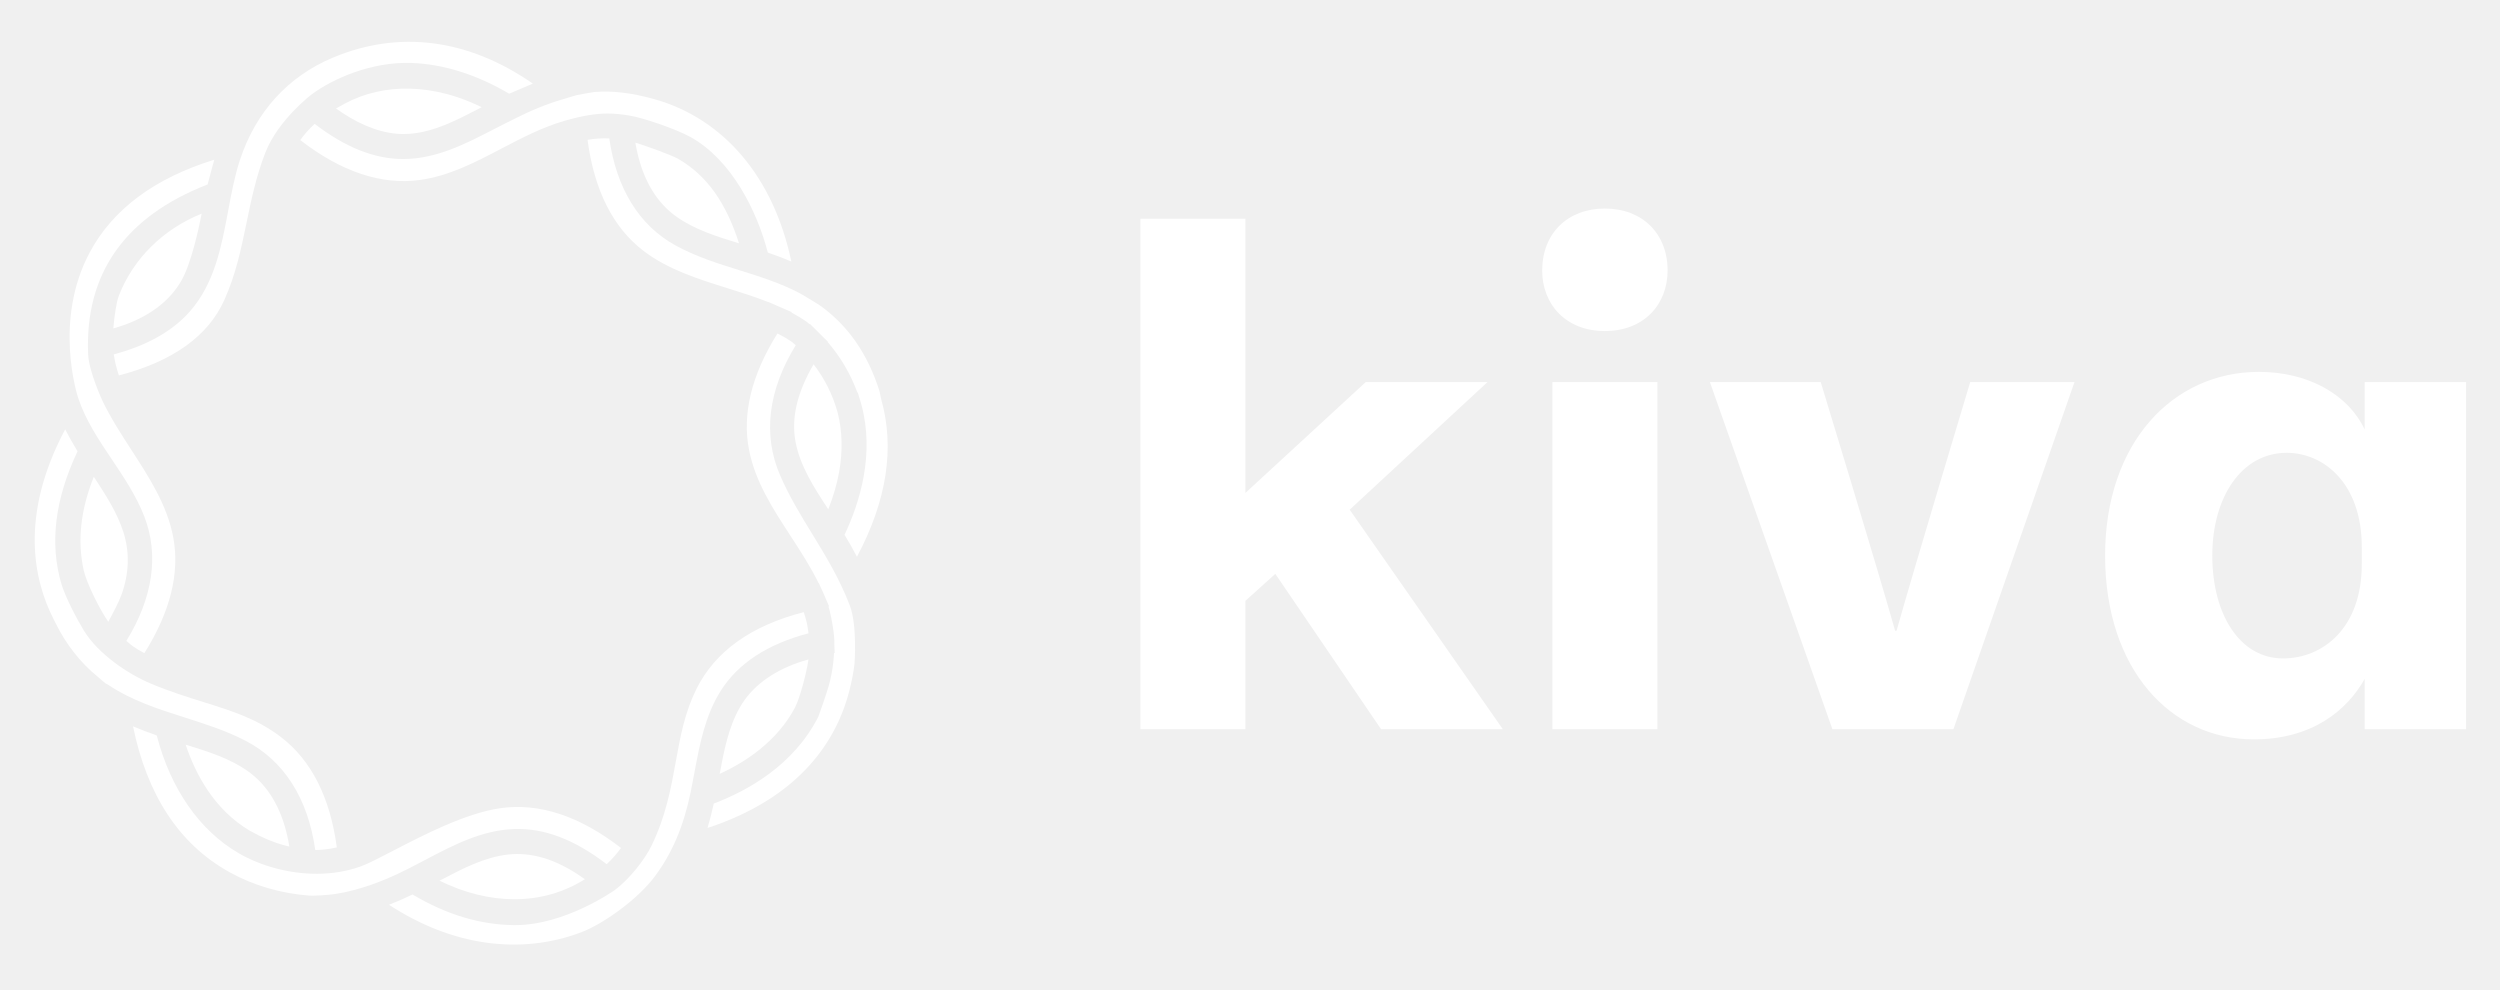
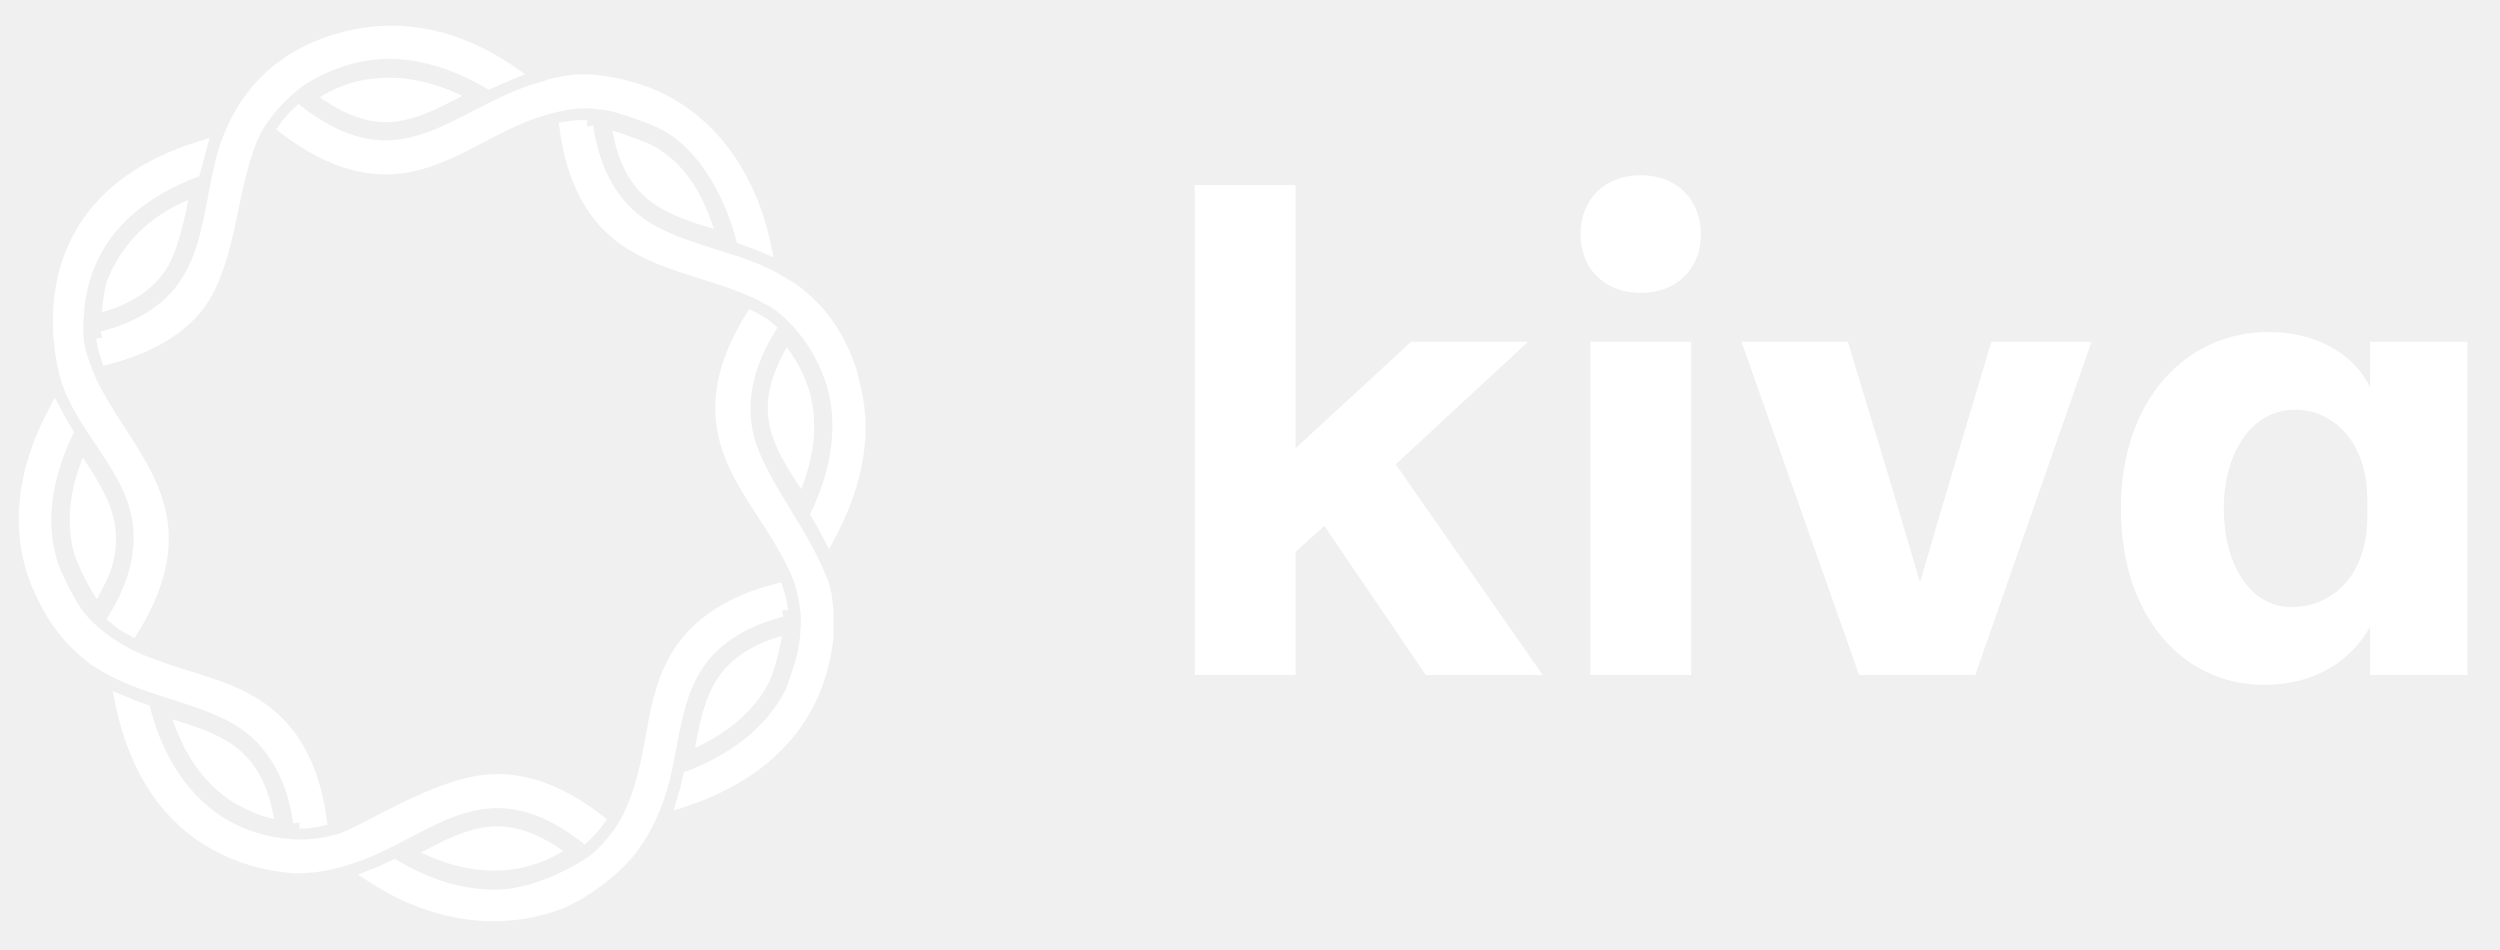
- <svg xmlns="http://www.w3.org/2000/svg" xmlns:xlink="http://www.w3.org/1999/xlink" width="144px" height="57px" viewBox="0 0 144 57" version="1.1">
-   <defs>
-     <path id="path-1" d="M34.095,5.973 C33.664,5.956 33.237,5.983 32.843,6.054 C33.227,8.958 34.311,11.11 36.067,12.451 C37.477,13.527 39.207,14.069 40.881,14.593 C41.666,14.839 42.476,15.093 43.251,15.4 L43.257,15.393 L44.602,15.979 L44.586,16.002 C44.906,16.171 45.191,16.343 45.45,16.525 C45.508,16.57 45.572,16.622 45.64,16.679 L45.654,16.658 L46.692,17.69 L46.68,17.708 C47.414,18.557 47.987,19.531 48.386,20.611 L48.407,20.605 L48.616,21.304 C49.387,24.153 48.531,26.931 47.645,28.804 C47.915,29.248 48.151,29.667 48.36,30.07 C50.082,26.842 50.552,23.788 49.753,20.984 L49.66,20.538 C48.979,18.374 47.844,16.74 46.195,15.57 C46.121,15.517 45.514,15.152 45.104,14.911 C44.011,14.324 42.787,13.941 41.603,13.569 C40.353,13.179 39.062,12.776 37.883,12.122 C35.812,10.974 34.506,8.851 34.095,5.973" />
-   </defs>
+ <svg xmlns="http://www.w3.org/2000/svg" width="100px" height="38px" viewBox="0 0 100 38" version="1.1">
+   <defs />
  <g id="Page-1" stroke="none" stroke-width="1" fill="none" fill-rule="evenodd">
-     <g id="Mobile---symbol-+-word-mark" transform="translate(-8, -16)">
-       <g id="Top-Nav---Mobile---Default">
-         <rect id="nav-bar" x="0" y="0" width="640" height="90" />
-         <g id="Logo" transform="translate(9, 16)">
-           <g id="Imported-Layers" transform="translate(0, 2)">
-             <path d="M37.932,10.458 C38.991,11.223 40.292,11.623 41.551,12.011 L41.567,12.016 C40.814,9.654 39.7,8.106 38.088,7.165 C37.715,6.946 36.342,6.447 35.596,6.217 C35.63,6.416 35.667,6.602 35.708,6.778 C36.081,8.423 36.829,9.661 37.932,10.458" id="Fill-1" fill="#FFFFFF" />
-             <path d="M5.554,18.412 C5.611,18.818 5.709,19.218 5.849,19.624 C8.94,18.821 10.98,17.365 11.915,15.293 C12.585,13.811 12.885,12.355 13.204,10.815 C13.475,9.503 13.755,8.147 14.284,6.793 C15.022,4.899 16.944,3.442 16.963,3.428 C18.138,2.56 20.366,1.54 22.716,1.627 C24.542,1.692 26.479,2.303 28.326,3.398 L29.692,2.815 C25.959,0.228 21.983,-0.276 18.183,1.316 C15.59,2.401 13.736,4.44 12.821,7.211 C12.517,8.135 12.326,9.157 12.142,10.145 C11.758,12.202 11.361,14.329 9.92,15.958 C8.926,17.081 7.458,17.906 5.554,18.412" id="Fill-3" fill="#FFFFFF" />
-             <path d="M22.253,5.72 L22.253,5.72 C22.368,5.72 22.484,5.715 22.6,5.707 C23.98,5.601 25.243,4.95 26.465,4.32 C26.558,4.271 26.65,4.224 26.743,4.176 C24.028,2.833 21.15,2.738 18.862,3.966 C18.858,3.967 18.605,4.105 18.355,4.248 C18.476,4.334 18.598,4.419 18.722,4.501 C19.947,5.31 21.135,5.72 22.253,5.72" id="Fill-5" fill="#FFFFFF" />
-             <path d="M9.452,14.158 C10.009,13.183 10.438,11.222 10.617,10.305 C8.394,11.2 6.669,12.903 5.844,15.037 C5.693,15.43 5.578,16.304 5.528,16.919 C5.738,16.858 5.931,16.796 6.111,16.733 C7.668,16.18 8.792,15.313 9.452,14.158" id="Fill-7" fill="#FFFFFF" />
-             <path d="M47.227,21.69 C46.953,20.717 46.485,19.789 45.863,18.983 C44.916,20.612 44.574,22.064 44.816,23.412 C45.072,24.832 45.895,26.092 46.691,27.309 L46.708,27.336 C46.999,26.6 47.21,25.879 47.334,25.185 C47.548,23.997 47.518,22.817 47.251,21.774 L47.227,21.69 Z" id="Fill-9" fill="#FFFFFF" />
-             <path d="M17.159,46.963 C17.555,46.958 17.972,46.907 18.401,46.812 C18.014,43.926 16.93,41.787 15.176,40.451 C13.794,39.399 12.383,38.96 10.749,38.449 C9.79,38.15 8.8,37.842 7.69,37.377 C6.365,36.823 4.661,35.668 3.841,34.337 C3.452,33.705 2.769,32.412 2.541,31.646 C1.848,29.321 2.16,26.748 3.467,23.997 C3.197,23.553 2.962,23.134 2.754,22.732 C0.12,27.685 0.929,31.414 2.102,33.694 L2.208,33.902 C2.792,35.097 3.646,36.185 4.616,36.969 C4.823,37.152 4.979,37.281 5.087,37.367 L5.255,37.459 C6.601,38.359 8.137,38.848 9.623,39.321 C10.796,39.695 12.009,40.081 13.139,40.665 C15.354,41.81 16.74,43.984 17.159,46.963" id="Fill-11" fill="#FFFFFF" />
-             <path d="M28.244,5.036 C27.972,5.172 27.7,5.312 27.427,5.454 C25.808,6.29 24.134,7.155 22.228,7.16 C20.576,7.16 18.905,6.498 17.125,5.135 C16.813,5.421 16.539,5.728 16.295,6.067 C18.644,7.889 20.963,8.667 23.176,8.368 C24.86,8.142 26.396,7.338 27.881,6.56 C29.037,5.956 30.233,5.33 31.514,4.96 C32.51,4.672 33.301,4.539 34.003,4.539 C34.43,4.539 34.787,4.585 35.177,4.643 C36.011,4.764 37.917,5.425 38.755,5.884 C41.122,7.181 42.606,10.146 43.226,12.548 C43.715,12.716 44.164,12.887 44.581,13.065 C43.562,8.213 40.688,4.813 36.635,3.696 C35.368,3.347 34.257,3.211 33.216,3.302 C33.176,3.308 32.456,3.426 32.22,3.481 C32.087,3.513 31.871,3.581 31.682,3.639 L31.416,3.72 C30.516,3.981 29.599,4.352 28.613,4.854 L28.248,5.039 L28.244,5.036 Z" id="Fill-14" fill="#FFFFFF" />
-             <g id="Fill-16">
-               <use fill="#FFFFFF" fill-rule="evenodd" xlink:href="#path-1" />
-               <use fill="none" xlink:href="#path-1" />
-             </g>
-             <path d="M28.274,47.22 C26.903,47.37 25.63,48.039 24.4,48.686 L24.318,48.729 C25.735,49.429 27.215,49.796 28.628,49.796 C30.101,49.796 31.465,49.408 32.687,48.644 C32.55,48.545 32.412,48.45 32.27,48.358 C30.9,47.467 29.582,47.078 28.274,47.22" id="Fill-19" fill="#FFFFFF" />
-             <path d="M41.621,38.736 C40.957,39.892 40.7,41.256 40.454,42.576 C41.951,41.887 43.758,40.703 44.785,38.766 L44.809,38.713 C45.047,38.268 45.449,36.824 45.568,35.984 C45.369,36.041 45.139,36.11 44.985,36.164 C43.418,36.714 42.286,37.579 41.621,38.736" id="Fill-21" fill="#FFFFFF" />
-             <path d="M5.443,24.463 C6.133,25.491 6.846,26.554 7.308,27.739 C8.17,29.952 7.813,32.43 6.277,34.916 C6.365,34.995 6.456,35.071 6.55,35.144 L6.64,35.215 C6.828,35.348 7.049,35.48 7.315,35.621 C8.803,33.254 9.365,31.015 8.982,28.963 C8.636,27.104 7.591,25.494 6.581,23.936 C5.992,23.027 5.381,22.086 4.905,21.094 C4.872,21.022 4.12,19.397 4.077,18.407 C3.878,13.768 6.193,10.476 10.958,8.625 L11.341,7.199 C7.901,8.264 5.488,10.061 4.164,12.546 C2.078,16.462 3.442,20.734 3.501,20.915 C3.922,22.195 4.695,23.348 5.443,24.463" id="Fill-23" fill="#FFFFFF" />
-             <path d="M45.784,28.756 C45.129,27.689 44.453,26.584 43.925,25.357 C42.93,23.043 43.245,20.463 44.836,17.885 C44.756,17.815 44.674,17.745 44.591,17.679 C44.369,17.525 44.105,17.37 43.782,17.208 C42.284,19.598 41.735,21.86 42.149,23.935 C42.512,25.755 43.493,27.264 44.53,28.861 C45.099,29.735 45.685,30.637 46.153,31.589 L46.163,31.586 L46.411,32.127 L46.756,32.928 L46.721,32.936 C46.924,33.599 47.09,34.768 47.056,35.055 L47.077,35.609 L47.04,35.618 C47.015,36.161 46.935,36.712 46.801,37.258 C46.654,37.859 46.156,39.228 46.134,39.286 C44.729,42.051 42.116,43.523 40.113,44.286 C40.002,44.792 39.883,45.255 39.753,45.691 C45.284,43.872 47.248,40.422 47.917,37.807 C47.917,37.807 47.919,37.806 47.919,37.806 L47.921,37.795 C48.075,37.181 48.173,36.663 48.22,36.227 C48.221,36.212 48.389,34.02 47.944,32.862 C47.348,31.312 46.553,30.013 45.784,28.756" id="Fill-25" fill="#FFFFFF" />
-             <path d="M45.569,34.479 C45.544,34.251 45.51,34.047 45.468,33.858 C45.426,33.673 45.37,33.479 45.296,33.26 C42.27,34.034 40.191,35.521 39.115,37.683 C38.442,39.035 38.192,40.401 37.93,41.848 C37.65,43.392 37.361,44.987 36.534,46.701 C36.163,47.473 35.26,48.649 34.39,49.281 C34.363,49.301 31.549,51.287 28.677,51.287 L28.609,51.287 C26.644,51.264 24.729,50.688 22.761,49.523 C22.305,49.743 21.851,49.942 21.407,50.115 C24.986,52.459 28.925,53.038 32.468,51.704 C33.708,51.238 35.712,49.829 36.718,48.48 C37.721,47.135 38.378,45.588 38.785,43.613 C38.86,43.25 38.926,42.891 38.993,42.533 C39.295,40.908 39.607,39.227 40.517,37.787 C41.511,36.21 43.21,35.098 45.569,34.479" id="Fill-27" fill="#FFFFFF" />
-             <path d="M4.416,25.482 L4.403,25.464 C3.637,27.389 3.447,29.155 3.821,30.848 C3.984,31.592 4.762,33.137 5.237,33.813 C5.468,33.393 5.836,32.7 5.995,32.264 C6.439,31.04 6.479,29.828 6.112,28.665 C5.753,27.525 5.073,26.486 4.416,25.482" id="Fill-29" fill="#FFFFFF" />
-             <path d="M13.325,42.455 C12.265,41.686 10.959,41.283 9.695,40.895 C10.253,42.574 11.333,44.634 13.401,45.859 L13.451,45.883 C14.13,46.264 14.758,46.526 15.389,46.692 L15.509,46.723 C15.561,46.737 15.614,46.749 15.666,46.761 C15.63,46.543 15.591,46.34 15.548,46.151 C15.176,44.499 14.428,43.256 13.325,42.455" id="Fill-31" fill="#FFFFFF" />
-             <path d="M28.628,45.752 C30.355,45.695 32.075,46.352 33.918,47.757 L33.921,47.755 L33.946,47.775 C34.247,47.498 34.522,47.186 34.769,46.843 C32.4,45.006 30.054,44.229 27.817,44.552 C25.811,44.841 23.385,46.1 21.612,47.02 C20.807,47.438 20.171,47.768 19.75,47.916 C18.971,48.19 18.126,48.33 17.239,48.33 C15.682,48.33 14.045,47.899 12.749,47.145 C10.493,45.836 8.821,43.431 8.029,40.362 C7.535,40.191 7.083,40.019 6.663,39.839 C7.471,43.791 9.315,46.601 12.149,48.197 L12.179,48.217 L12.23,48.244 C13.603,49.005 15.198,49.47 16.842,49.588 C16.997,49.598 17.818,49.579 18.429,49.474 C19.698,49.258 21.02,48.795 22.472,48.06 L22.61,47.99 C22.904,47.841 23.196,47.686 23.491,47.532 C25.095,46.687 26.754,45.813 28.628,45.752" id="Fill-33" fill="#FFFFFF" />
+     <g id="Desktop---symbol-+-word-mark-horizontal" transform="translate(-29, -13)" fill="#FFFFFF">
+       <g id="Top-Nav---Desktop---Default" transform="translate(-116, 0)">
+         <g id="Logo-Copy" transform="translate(132, 6)">
+           <g id="Imported-Layers" transform="translate(13, 8)">
+             <path d="M26.086,7.103 C26.805,7.623 27.689,7.895 28.544,8.158 L28.555,8.162 C28.043,6.558 27.287,5.506 26.192,4.866 C25.938,4.718 25.006,4.379 24.499,4.223 C24.523,4.358 24.547,4.485 24.575,4.604 C24.828,5.721 25.337,6.562 26.086,7.103" id="Fill-1" />
+             <path d="M4.093,12.507 C4.132,12.782 4.198,13.054 4.294,13.33 C6.393,12.784 7.779,11.795 8.414,10.388 C8.869,9.381 9.073,8.392 9.29,7.346 C9.474,6.455 9.664,5.534 10.023,4.614 C10.524,3.328 11.83,2.338 11.843,2.328 C12.641,1.739 14.155,1.046 15.75,1.105 C16.991,1.149 18.306,1.565 19.561,2.308 L20.489,1.912 C17.953,0.155 15.253,-0.187 12.671,0.894 C10.91,1.631 9.651,3.016 9.03,4.898 C8.823,5.526 8.693,6.22 8.568,6.891 C8.307,8.288 8.038,9.733 7.059,10.84 C6.384,11.602 5.387,12.162 4.093,12.507" id="Fill-3" stroke="#FFFFFF" stroke-width="0.5" />
+             <path d="M15.436,3.885 L15.436,3.885 C15.514,3.885 15.593,3.882 15.672,3.877 C16.609,3.805 17.467,3.362 18.297,2.934 C18.36,2.901 18.423,2.869 18.486,2.836 C16.641,1.924 14.687,1.86 13.132,2.694 C13.13,2.695 12.958,2.788 12.789,2.885 C12.87,2.944 12.953,3.001 13.037,3.057 C13.869,3.607 14.676,3.885 15.436,3.885" id="Fill-5" />
+             <path d="M6.741,9.617 C7.119,8.955 7.411,7.622 7.533,7 C6.022,7.608 4.851,8.764 4.29,10.214 C4.188,10.481 4.109,11.075 4.076,11.492 C4.218,11.45 4.349,11.409 4.472,11.366 C5.529,10.99 6.292,10.401 6.741,9.617" id="Fill-7" />
+             <path d="M32.399,14.733 C32.214,14.072 31.895,13.441 31.473,12.894 C30.83,14.001 30.597,14.987 30.762,15.902 C30.936,16.867 31.495,17.723 32.036,18.549 L32.047,18.568 C32.245,18.068 32.388,17.578 32.472,17.107 C32.617,16.3 32.597,15.499 32.416,14.79 L32.399,14.733 Z" id="Fill-9" />
+             <path d="M11.976,31.899 C12.245,31.896 12.528,31.861 12.82,31.797 C12.557,29.836 11.82,28.383 10.629,27.476 C9.69,26.762 8.732,26.463 7.622,26.116 C6.971,25.913 6.298,25.704 5.544,25.388 C4.644,25.012 3.486,24.227 2.93,23.323 C2.665,22.894 2.202,22.016 2.047,21.495 C1.576,19.916 1.788,18.168 2.676,16.3 C2.492,15.998 2.332,15.714 2.191,15.441 C0.402,18.805 0.952,21.338 1.748,22.887 L1.82,23.028 C2.217,23.84 2.798,24.578 3.456,25.111 C3.597,25.235 3.703,25.323 3.776,25.381 L3.89,25.444 C4.805,26.055 5.848,26.388 6.857,26.709 C7.654,26.963 8.478,27.225 9.245,27.622 C10.75,28.399 11.691,29.876 11.976,31.899" id="Fill-11" stroke="#FFFFFF" stroke-width="0.5" />
+             <path d="M19.505,3.421 C19.32,3.513 19.136,3.608 18.95,3.705 C17.851,4.272 16.714,4.86 15.419,4.864 C14.297,4.864 13.162,4.413 11.953,3.488 C11.741,3.682 11.555,3.891 11.389,4.121 C12.984,5.359 14.56,5.887 16.063,5.684 C17.207,5.531 18.25,4.985 19.259,4.456 C20.044,4.046 20.857,3.62 21.727,3.369 C22.403,3.174 22.94,3.083 23.417,3.083 C23.707,3.083 23.95,3.115 24.215,3.153 C24.781,3.236 26.076,3.685 26.645,3.997 C28.253,4.877 29.26,6.892 29.682,8.523 C30.014,8.637 30.319,8.754 30.602,8.874 C29.91,5.579 27.958,3.269 25.205,2.511 C24.344,2.274 23.59,2.181 22.883,2.243 C22.856,2.247 22.367,2.327 22.206,2.365 C22.116,2.386 21.969,2.432 21.841,2.472 L21.66,2.527 C21.049,2.704 20.426,2.956 19.756,3.297 L19.508,3.423 L19.505,3.421 Z" id="Fill-14" stroke="#FFFFFF" stroke-width="0.5" />
+             <path d="M23.48,4.057 C23.187,4.046 22.897,4.064 22.629,4.112 C22.89,6.085 23.626,7.546 24.819,8.458 C25.777,9.188 26.952,9.556 28.089,9.912 C28.622,10.079 29.172,10.252 29.699,10.46 L29.703,10.455 L30.617,10.854 L30.606,10.869 C30.823,10.984 31.017,11.101 31.192,11.224 C31.232,11.255 31.276,11.291 31.321,11.329 L31.331,11.315 L32.036,12.016 L32.028,12.028 C32.526,12.605 32.915,13.266 33.187,14 L33.201,13.996 L33.343,14.47 C33.867,16.406 33.285,18.293 32.683,19.565 C32.867,19.867 33.027,20.151 33.169,20.425 C34.339,18.232 34.658,16.158 34.116,14.253 L34.052,13.951 C33.59,12.481 32.819,11.37 31.698,10.576 C31.648,10.54 31.236,10.292 30.957,10.128 C30.215,9.729 29.383,9.469 28.579,9.217 C27.731,8.952 26.854,8.678 26.052,8.234 C24.646,7.454 23.758,6.012 23.48,4.057" id="Fill-16" stroke="#FFFFFF" stroke-width="0.5" />
+             <path d="M19.526,32.074 C18.594,32.176 17.73,32.63 16.894,33.07 L16.839,33.099 C17.801,33.574 18.806,33.824 19.766,33.824 C20.767,33.824 21.693,33.56 22.523,33.041 C22.43,32.974 22.336,32.909 22.24,32.847 C21.309,32.241 20.414,31.977 19.526,32.074" id="Fill-19" />
+             <path d="M28.591,26.312 C28.141,27.096 27.966,28.023 27.799,28.919 C28.816,28.451 30.043,27.647 30.741,26.332 L30.757,26.296 C30.919,25.994 31.192,25.013 31.273,24.442 C31.137,24.48 30.981,24.527 30.877,24.564 C29.812,24.938 29.043,25.526 28.591,26.312" id="Fill-21" />
+             <path d="M4.018,16.616 C4.486,17.315 4.971,18.036 5.284,18.841 C5.87,20.345 5.627,22.028 4.584,23.717 C4.644,23.77 4.706,23.822 4.77,23.872 L4.831,23.92 C4.959,24.01 5.109,24.1 5.289,24.195 C6.3,22.588 6.682,21.066 6.422,19.673 C6.186,18.41 5.477,17.317 4.791,16.258 C4.391,15.641 3.976,15.002 3.653,14.328 C3.63,14.279 3.119,13.175 3.09,12.503 C2.955,9.352 4.527,7.116 7.764,5.858 L8.024,4.89 C5.688,5.613 4.049,6.834 3.149,8.522 C1.732,11.182 2.659,14.084 2.699,14.206 C2.985,15.076 3.51,15.859 4.018,16.616" id="Fill-23" stroke="#FFFFFF" stroke-width="0.5" />
+             <path d="M31.419,19.533 C30.975,18.807 30.515,18.057 30.157,17.224 C29.481,15.652 29.695,13.9 30.775,12.149 C30.721,12.1 30.666,12.054 30.609,12.009 C30.458,11.904 30.279,11.798 30.06,11.688 C29.042,13.312 28.669,14.848 28.95,16.258 C29.197,17.494 29.863,18.519 30.568,19.603 C30.954,20.197 31.352,20.81 31.67,21.457 L31.676,21.455 L31.845,21.822 L32.079,22.366 L32.056,22.371 C32.194,22.822 32.307,23.616 32.283,23.811 L32.298,24.187 L32.272,24.193 C32.255,24.562 32.201,24.936 32.11,25.307 C32.01,25.715 31.672,26.646 31.657,26.685 C30.702,28.563 28.928,29.563 27.567,30.081 C27.492,30.424 27.411,30.739 27.323,31.035 C31.08,29.8 32.414,27.456 32.868,25.68 C32.868,25.68 32.869,25.68 32.869,25.679 L32.871,25.672 C32.976,25.255 33.042,24.903 33.074,24.607 C33.075,24.597 33.189,23.108 32.887,22.321 C32.482,21.268 31.942,20.386 31.419,19.533" id="Fill-25" stroke="#FFFFFF" stroke-width="0.5" />
+             <path d="M31.273,23.42 C31.256,23.265 31.233,23.126 31.205,22.998 C31.176,22.872 31.138,22.741 31.088,22.592 C29.032,23.118 27.62,24.128 26.889,25.596 C26.432,26.514 26.263,27.442 26.084,28.425 C25.894,29.474 25.698,30.557 25.137,31.722 C24.884,32.246 24.271,33.045 23.68,33.474 C23.662,33.487 21.75,34.836 19.8,34.836 L19.753,34.836 C18.418,34.821 17.118,34.429 15.781,33.638 C15.471,33.788 15.163,33.923 14.861,34.04 C17.292,35.632 19.968,36.026 22.374,35.12 C23.217,34.803 24.578,33.846 25.261,32.93 C25.942,32.016 26.389,30.965 26.665,29.624 C26.716,29.377 26.761,29.134 26.807,28.89 C27.012,27.787 27.224,26.645 27.842,25.667 C28.517,24.595 29.671,23.84 31.273,23.42" id="Fill-27" stroke="#FFFFFF" stroke-width="0.5" />
+             <path d="M3.32,17.309 L3.312,17.296 C2.791,18.604 2.662,19.803 2.916,20.954 C3.027,21.459 3.555,22.508 3.878,22.967 C4.035,22.682 4.285,22.211 4.393,21.915 C4.695,21.084 4.721,20.261 4.472,19.471 C4.229,18.696 3.767,17.991 3.32,17.309" id="Fill-29" />
+             <path d="M9.372,28.837 C8.651,28.315 7.765,28.041 6.906,27.778 C7.285,28.918 8.019,30.318 9.423,31.15 L9.457,31.165 C9.918,31.425 10.345,31.603 10.774,31.715 L10.855,31.737 C10.89,31.746 10.926,31.754 10.962,31.762 C10.938,31.614 10.911,31.476 10.882,31.348 C10.629,30.226 10.121,29.381 9.372,28.837" id="Fill-31" />
+             <path d="M19.766,31.077 C20.94,31.038 22.108,31.485 23.359,32.439 L23.361,32.437 L23.378,32.451 C23.583,32.263 23.769,32.051 23.938,31.818 C22.328,30.57 20.735,30.042 19.216,30.262 C17.853,30.458 16.205,31.313 15.001,31.938 C14.454,32.222 14.022,32.446 13.736,32.547 C13.207,32.733 12.633,32.828 12.03,32.828 C10.973,32.828 9.861,32.535 8.98,32.023 C7.448,31.134 6.312,29.5 5.775,27.415 C5.439,27.3 5.132,27.183 4.846,27.061 C5.396,29.745 6.648,31.654 8.573,32.738 L8.593,32.751 L8.628,32.769 C9.561,33.286 10.644,33.602 11.76,33.682 C11.866,33.689 12.423,33.676 12.839,33.605 C13.701,33.458 14.599,33.144 15.585,32.644 L15.679,32.597 C15.878,32.496 16.077,32.391 16.277,32.286 C17.366,31.712 18.493,31.118 19.766,31.077" id="Fill-33" stroke="#FFFFFF" stroke-width="0.5" />
          </g>
-           <path d="M78.548,42 L85.562,42 L76.742,29.358 L84.68,22.008 L77.666,22.008 L70.736,28.392 L70.736,12.6 L64.688,12.6 L64.688,42 L70.736,42 L70.736,34.608 L72.458,33.054 L78.548,42 Z M87.83,15.582 C87.83,17.514 89.174,19.068 91.442,19.068 C93.71,19.068 95.054,17.514 95.054,15.582 C95.054,13.44 93.584,12.012 91.442,12.012 C89.3,12.012 87.83,13.44 87.83,15.582 L87.83,15.582 Z M88.418,42 L94.466,42 L94.466,22.008 L88.418,22.008 L88.418,42 Z M104.546,42 L111.518,42 L118.49,22.008 L112.484,22.008 C112.484,22.008 109.208,32.886 108.242,36.33 L108.158,36.33 C107.192,32.886 103.874,22.008 103.874,22.008 L97.49,22.008 L104.546,42 Z M141.044,22.008 L135.206,22.008 L135.206,24.738 C134.198,22.638 131.846,21.42 129.116,21.42 C124.16,21.42 120.254,25.494 120.254,32.004 C120.254,38.556 124.034,42.588 128.822,42.588 C132.182,42.588 134.198,40.908 135.206,39.102 L135.206,42 L141.044,42 L141.044,22.008 Z M135.038,32.508 C135.038,36.204 132.77,37.926 130.502,37.926 C128.024,37.926 126.428,35.406 126.428,32.004 C126.428,28.644 128.108,26.082 130.712,26.082 C132.854,26.082 135.038,27.846 135.038,31.5 L135.038,32.508 Z" id="kiva" fill="#FFFFFF" />
+           <path d="M70.032,34 L74.708,34 L68.828,25.572 L74.12,20.672 L69.444,20.672 L64.824,24.928 L64.824,14.4 L60.792,14.4 L60.792,34 L64.824,34 L64.824,29.072 L65.972,28.036 L70.032,34 Z M76.22,16.388 C76.22,17.676 77.116,18.712 78.628,18.712 C80.14,18.712 81.036,17.676 81.036,16.388 C81.036,14.96 80.056,14.008 78.628,14.008 C77.2,14.008 76.22,14.96 76.22,16.388 L76.22,16.388 Z M76.612,34 L80.644,34 L80.644,20.672 L76.612,20.672 L76.612,34 Z M87.364,34 L92.012,34 L96.66,20.672 L92.656,20.672 C92.656,20.672 90.472,27.924 89.828,30.22 L89.772,30.22 C89.128,27.924 86.916,20.672 86.916,20.672 L82.66,20.672 L87.364,34 Z M111.696,20.672 L107.804,20.672 L107.804,22.492 C107.132,21.092 105.564,20.28 103.744,20.28 C100.44,20.28 97.836,22.996 97.836,27.336 C97.836,31.704 100.356,34.392 103.548,34.392 C105.788,34.392 107.132,33.272 107.804,32.068 L107.804,34 L111.696,34 L111.696,20.672 Z M107.692,27.672 C107.692,30.136 106.18,31.284 104.668,31.284 C103.016,31.284 101.952,29.604 101.952,27.336 C101.952,25.096 103.072,23.388 104.808,23.388 C106.236,23.388 107.692,24.564 107.692,27 L107.692,27.672 Z" id="kiva" />
        </g>
      </g>
    </g>
  </g>
</svg>
